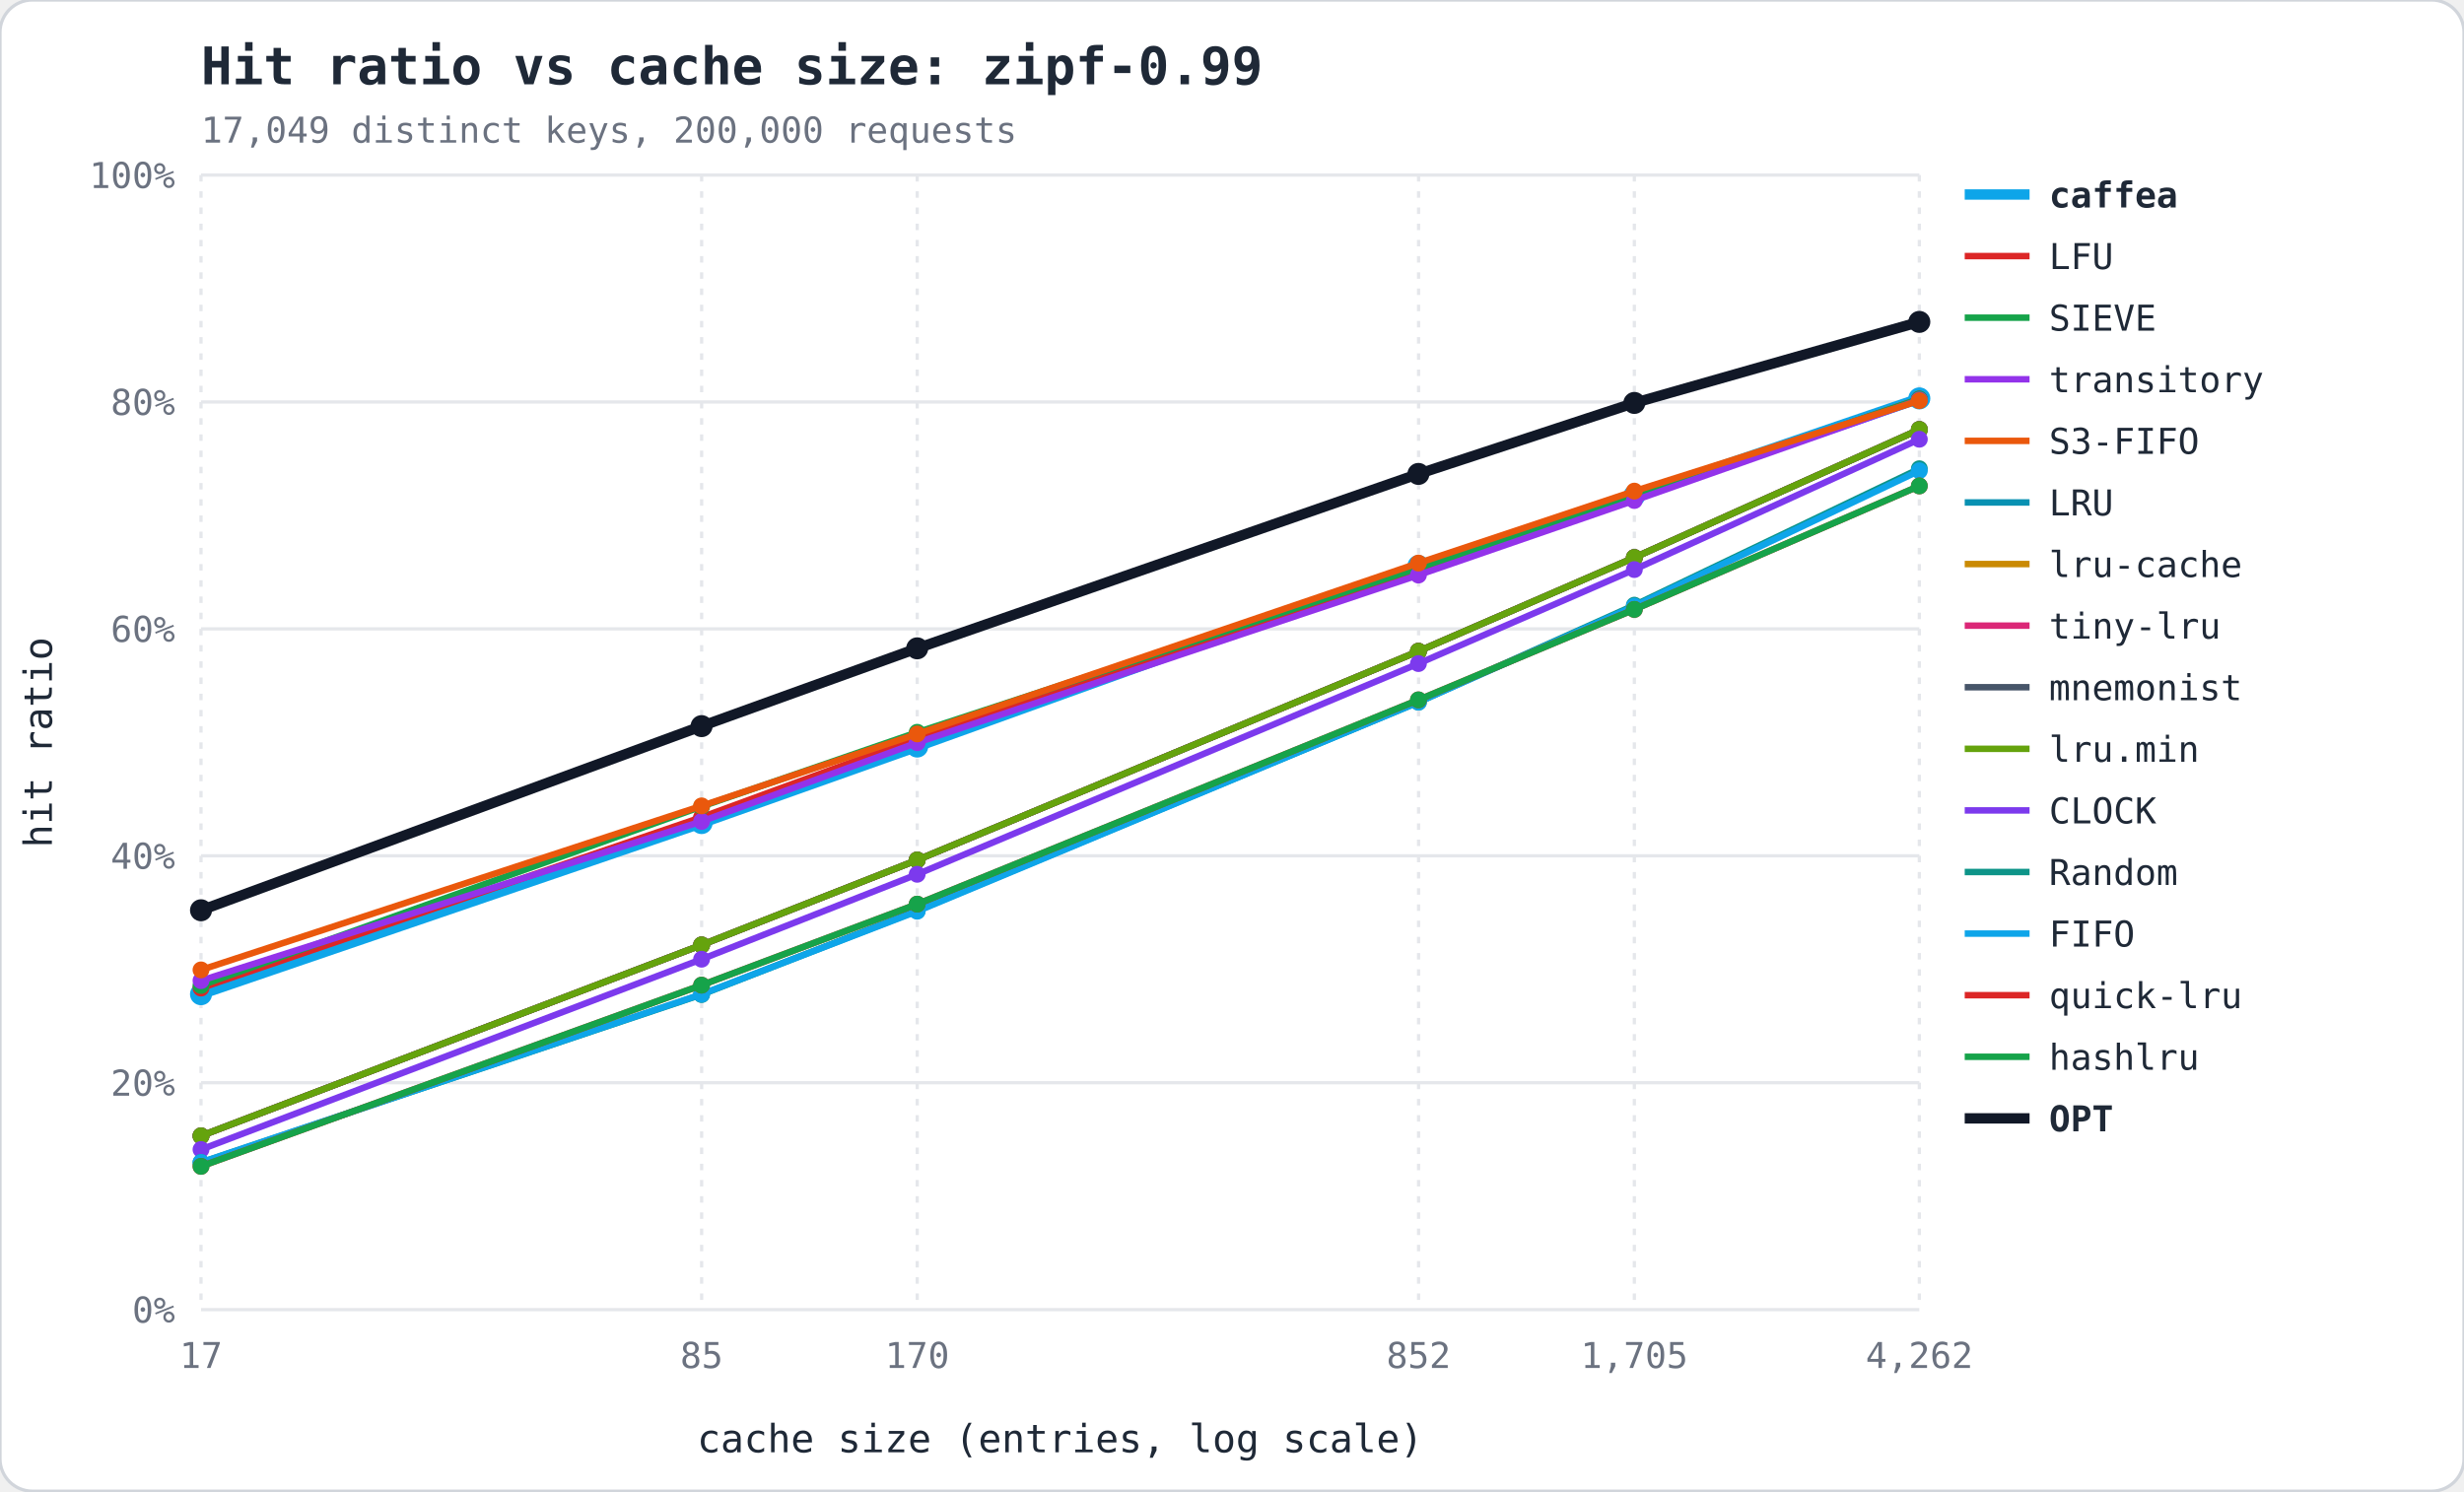
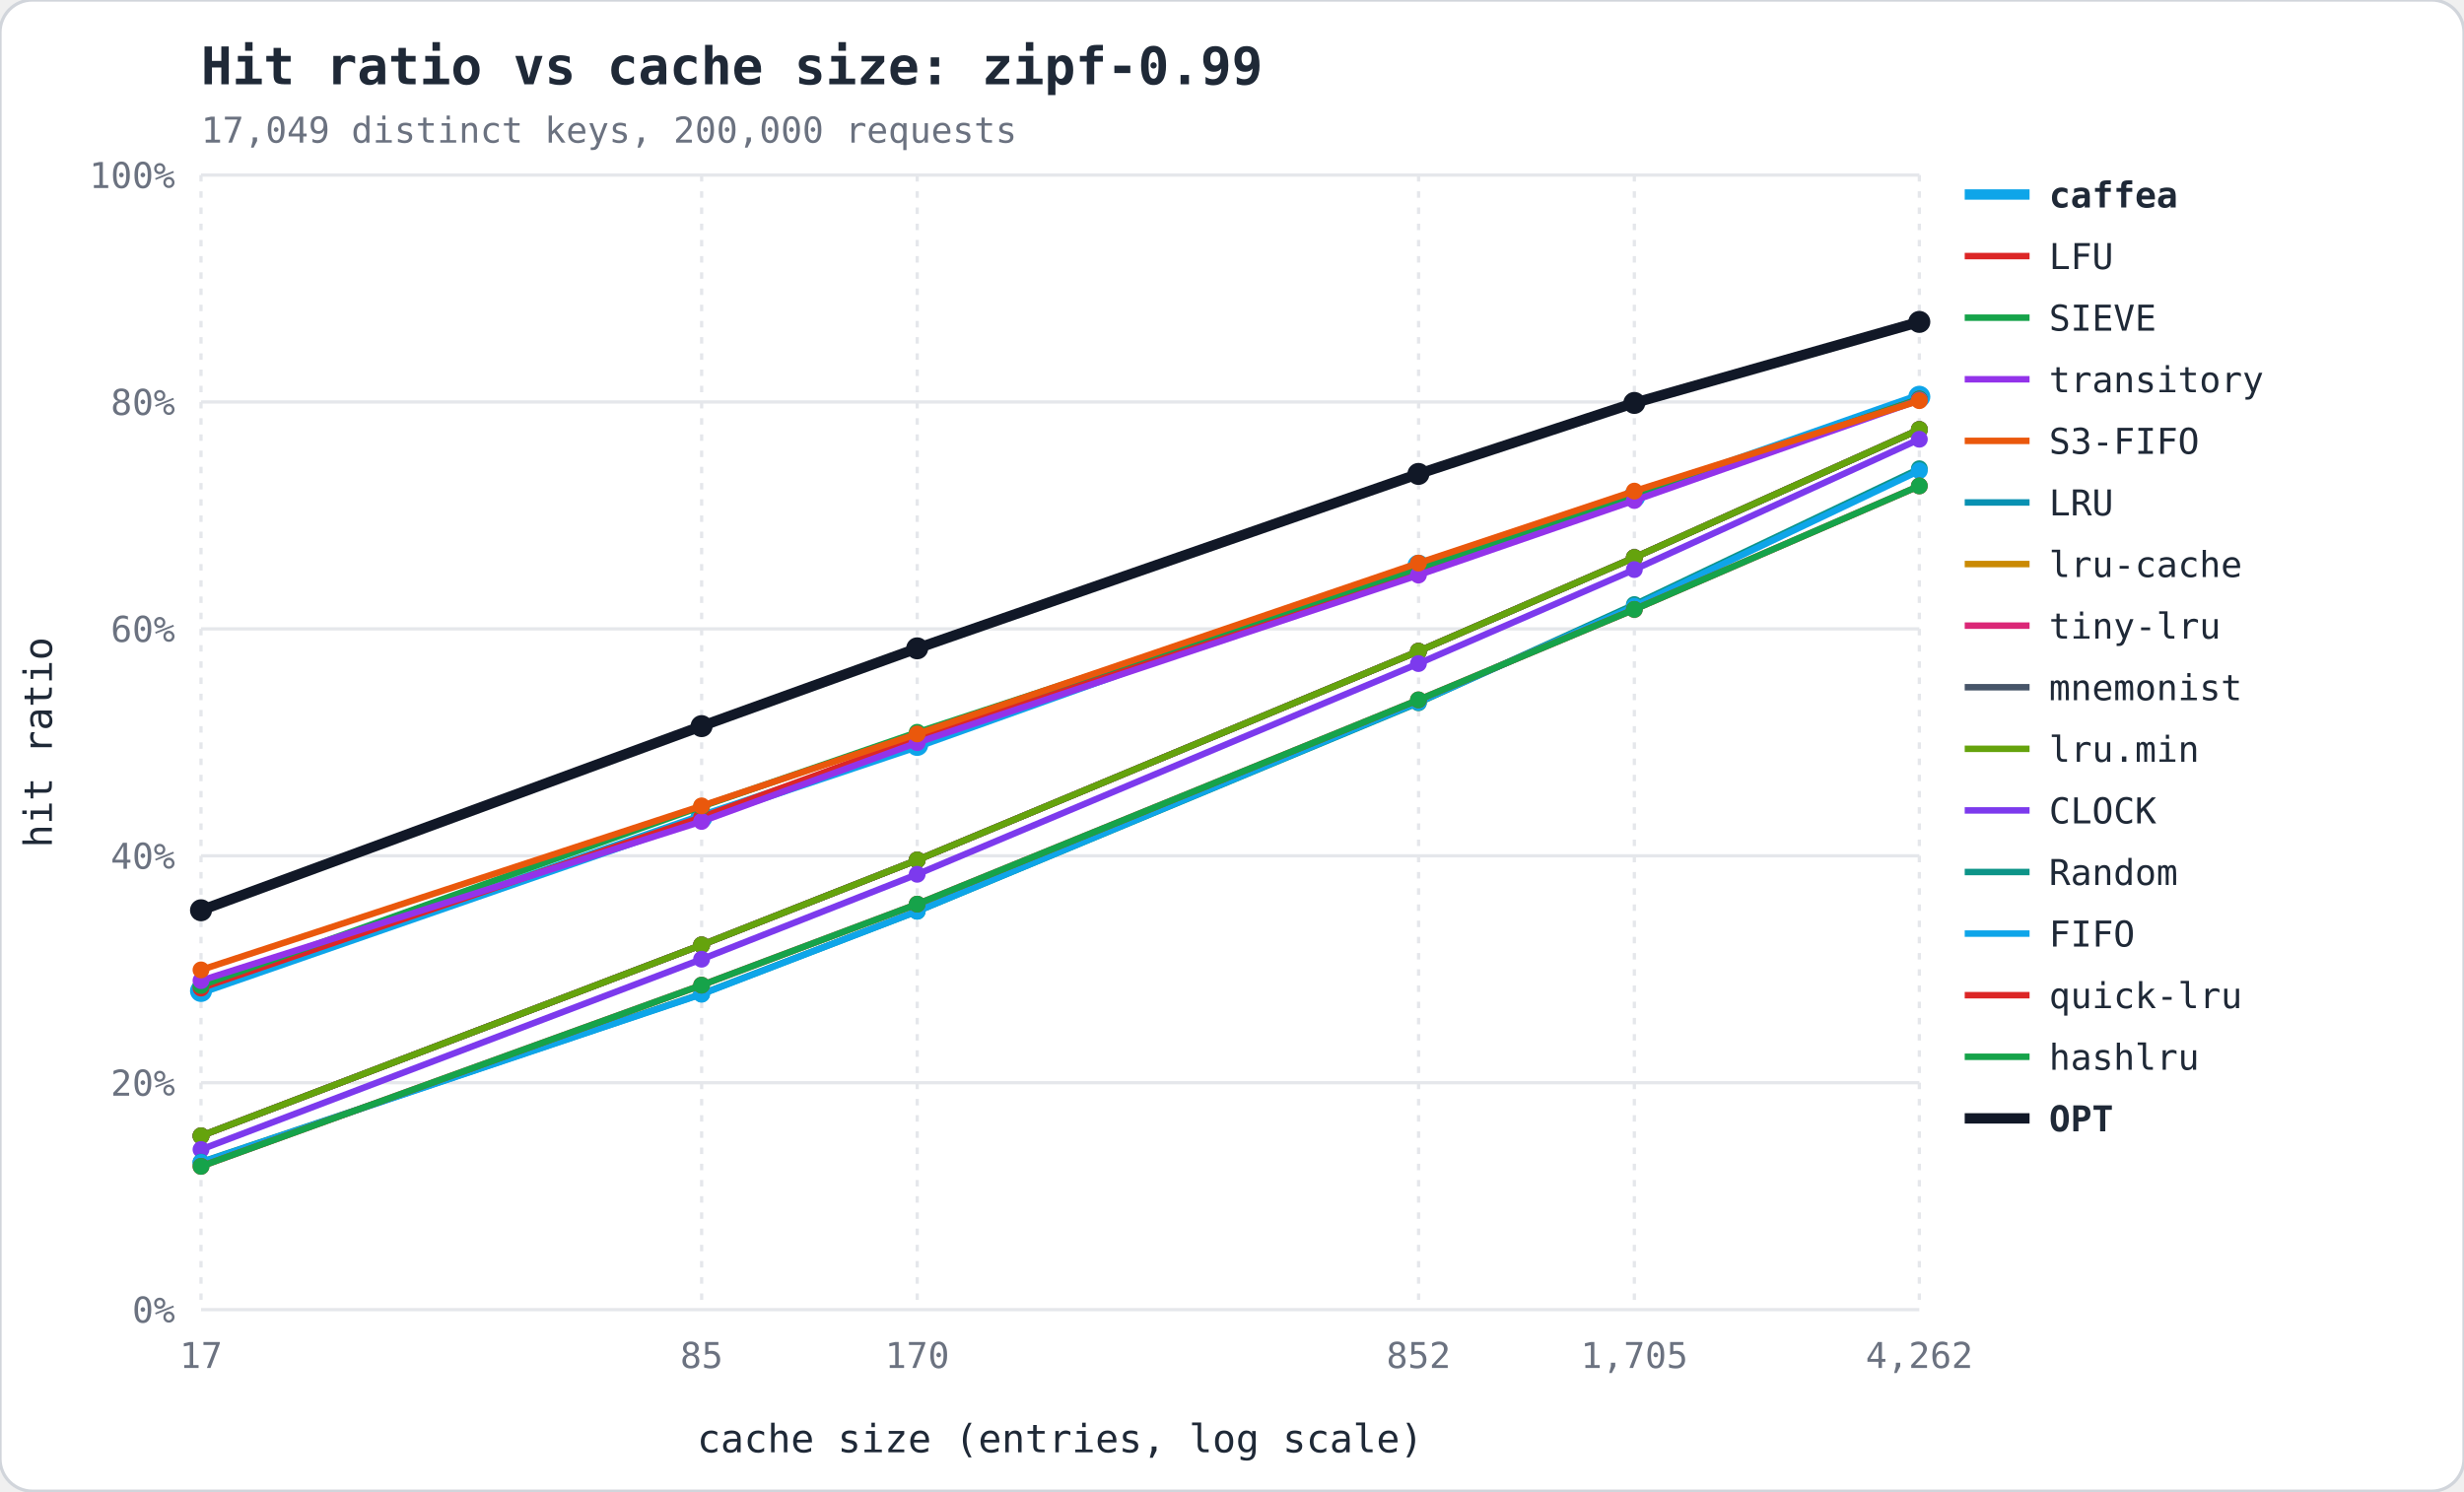
<svg xmlns="http://www.w3.org/2000/svg" viewBox="0 0 760 460" width="760" height="460" role="img">
  <rect x="0" y="0" width="760" height="460" rx="10" fill="#ffffff" stroke="#d1d5db" />
  <text x="62" y="26" font-family="ui-monospace,monospace" font-size="16" font-weight="700" fill="#1f2937">Hit ratio vs cache size: zipf-0.99</text>
  <text x="62" y="44" font-family="ui-monospace,monospace" font-size="11" fill="#6b7280">17,049 distinct keys, 200,000 requests</text>
  <line x1="62" y1="404" x2="592" y2="404" stroke="#e5e7eb" />
  <text x="54" y="408" text-anchor="end" font-family="ui-monospace,monospace" font-size="11" fill="#6b7280">0%</text>
  <line x1="62" y1="334" x2="592" y2="334" stroke="#e5e7eb" />
  <text x="54" y="338" text-anchor="end" font-family="ui-monospace,monospace" font-size="11" fill="#6b7280">20%</text>
  <line x1="62" y1="264" x2="592" y2="264" stroke="#e5e7eb" />
  <text x="54" y="268" text-anchor="end" font-family="ui-monospace,monospace" font-size="11" fill="#6b7280">40%</text>
  <line x1="62" y1="194" x2="592" y2="194" stroke="#e5e7eb" />
  <text x="54" y="198" text-anchor="end" font-family="ui-monospace,monospace" font-size="11" fill="#6b7280">60%</text>
  <line x1="62" y1="124" x2="592" y2="124" stroke="#e5e7eb" />
  <text x="54" y="128" text-anchor="end" font-family="ui-monospace,monospace" font-size="11" fill="#6b7280">80%</text>
  <line x1="62" y1="54" x2="592" y2="54" stroke="#e5e7eb" />
  <text x="54" y="58" text-anchor="end" font-family="ui-monospace,monospace" font-size="11" fill="#6b7280">100%</text>
  <line x1="62" y1="54" x2="62" y2="404" stroke="#e5e7eb" stroke-dasharray="2,3" />
  <text x="62" y="422" text-anchor="middle" font-family="ui-monospace,monospace" font-size="11" fill="#6b7280">17</text>
  <line x1="216.41" y1="54" x2="216.41" y2="404" stroke="#e5e7eb" stroke-dasharray="2,3" />
  <text x="216.41" y="422" text-anchor="middle" font-family="ui-monospace,monospace" font-size="11" fill="#6b7280">85</text>
  <line x1="282.91" y1="54" x2="282.91" y2="404" stroke="#e5e7eb" stroke-dasharray="2,3" />
  <text x="282.91" y="422" text-anchor="middle" font-family="ui-monospace,monospace" font-size="11" fill="#6b7280">170</text>
  <line x1="437.545" y1="54" x2="437.545" y2="404" stroke="#e5e7eb" stroke-dasharray="2,3" />
  <text x="437.545" y="422" text-anchor="middle" font-family="ui-monospace,monospace" font-size="11" fill="#6b7280">852</text>
  <line x1="504.102" y1="54" x2="504.102" y2="404" stroke="#e5e7eb" stroke-dasharray="2,3" />
  <text x="504.102" y="422" text-anchor="middle" font-family="ui-monospace,monospace" font-size="11" fill="#6b7280">1,705</text>
  <line x1="592" y1="54" x2="592" y2="404" stroke="#e5e7eb" stroke-dasharray="2,3" />
  <text x="592" y="422" text-anchor="middle" font-family="ui-monospace,monospace" font-size="11" fill="#6b7280">4,262</text>
  <text x="327" y="448" text-anchor="middle" font-family="ui-monospace,monospace" font-size="12" fill="#1f2937">cache size (entries, log scale)</text>
  <text x="16" y="229" text-anchor="middle" font-family="ui-monospace,monospace" font-size="12" fill="#1f2937" transform="rotate(-90 16 229)">hit ratio</text>
-   <polyline points="62.0,306.7 216.4,253.9 282.9,230.3 437.5,174.6 504.1,152.9 592.0,122.9" fill="none" stroke="#0ea5e9" stroke-width="3.2" stroke-linejoin="round" />
-   <circle cx="62.0" cy="306.7" r="3.4" fill="#0ea5e9" />
-   <circle cx="216.4" cy="253.9" r="3.4" fill="#0ea5e9" />
-   <circle cx="282.9" cy="230.3" r="3.4" fill="#0ea5e9" />
-   <circle cx="437.5" cy="174.6" r="3.4" fill="#0ea5e9" />
-   <circle cx="504.1" cy="152.9" r="3.4" fill="#0ea5e9" />
-   <circle cx="592.0" cy="122.9" r="3.4" fill="#0ea5e9" />
+   <polyline points="62.0,305.7 216.4,252.1 282.9,229.8 437.5,174.5 504.1,153.2 592.0,122.4" fill="none" stroke="#0ea5e9" stroke-width="3.2" stroke-linejoin="round" />
+   <circle cx="62.0" cy="305.7" r="3.4" fill="#0ea5e9" />
+   <circle cx="216.4" cy="252.1" r="3.4" fill="#0ea5e9" />
+   <circle cx="282.9" cy="229.8" r="3.4" fill="#0ea5e9" />
+   <circle cx="437.5" cy="174.5" r="3.4" fill="#0ea5e9" />
+   <circle cx="504.1" cy="153.2" r="3.4" fill="#0ea5e9" />
+   <circle cx="592.0" cy="122.4" r="3.4" fill="#0ea5e9" />
  <line x1="606" y1="60" x2="626" y2="60" stroke="#0ea5e9" stroke-width="3.2" />
  <text x="632" y="64" font-family="ui-monospace,monospace" font-size="11" font-weight="700" fill="#1f2937">caffea</text>
  <polyline points="62.0,304.8 216.4,252.1 282.9,227.7 437.5,175.8 504.1,153.2 592.0,123.1" fill="none" stroke="#dc2626" stroke-width="2" stroke-linejoin="round" />
  <circle cx="62.0" cy="304.8" r="2.6" fill="#dc2626" />
  <circle cx="216.4" cy="252.1" r="2.6" fill="#dc2626" />
  <circle cx="282.9" cy="227.7" r="2.6" fill="#dc2626" />
  <circle cx="437.5" cy="175.8" r="2.6" fill="#dc2626" />
  <circle cx="504.1" cy="153.2" r="2.6" fill="#dc2626" />
  <circle cx="592.0" cy="123.1" r="2.6" fill="#dc2626" />
  <line x1="606" y1="79" x2="626" y2="79" stroke="#dc2626" stroke-width="2" />
  <text x="632" y="83" font-family="ui-monospace,monospace" font-size="11" font-weight="400" fill="#1f2937">LFU</text>
  <polyline points="62.0,304.0 216.4,248.8 282.9,225.9 437.5,175.2 504.1,153.2 592.0,123.1" fill="none" stroke="#16a34a" stroke-width="2" stroke-linejoin="round" />
  <circle cx="62.0" cy="304.0" r="2.6" fill="#16a34a" />
  <circle cx="216.4" cy="248.8" r="2.6" fill="#16a34a" />
  <circle cx="282.9" cy="225.9" r="2.6" fill="#16a34a" />
  <circle cx="437.5" cy="175.2" r="2.6" fill="#16a34a" />
  <circle cx="504.1" cy="153.2" r="2.6" fill="#16a34a" />
  <circle cx="592.0" cy="123.1" r="2.6" fill="#16a34a" />
  <line x1="606" y1="98" x2="626" y2="98" stroke="#16a34a" stroke-width="2" />
  <text x="632" y="102" font-family="ui-monospace,monospace" font-size="11" font-weight="400" fill="#1f2937">SIEVE</text>
  <polyline points="62.0,302.5 216.4,253.4 282.9,229.1 437.5,177.4 504.1,154.4 592.0,123.4" fill="none" stroke="#9333ea" stroke-width="2" stroke-linejoin="round" />
  <circle cx="62.0" cy="302.5" r="2.6" fill="#9333ea" />
  <circle cx="216.4" cy="253.4" r="2.6" fill="#9333ea" />
  <circle cx="282.9" cy="229.1" r="2.6" fill="#9333ea" />
  <circle cx="437.5" cy="177.4" r="2.6" fill="#9333ea" />
  <circle cx="504.1" cy="154.4" r="2.6" fill="#9333ea" />
  <circle cx="592.0" cy="123.4" r="2.6" fill="#9333ea" />
  <line x1="606" y1="117" x2="626" y2="117" stroke="#9333ea" stroke-width="2" />
  <text x="632" y="121" font-family="ui-monospace,monospace" font-size="11" font-weight="400" fill="#1f2937">transitory</text>
  <polyline points="62.0,299.2 216.4,248.6 282.9,226.4 437.5,173.7 504.1,151.5 592.0,123.6" fill="none" stroke="#ea580c" stroke-width="2" stroke-linejoin="round" />
  <circle cx="62.0" cy="299.2" r="2.6" fill="#ea580c" />
  <circle cx="216.4" cy="248.6" r="2.6" fill="#ea580c" />
  <circle cx="282.9" cy="226.4" r="2.6" fill="#ea580c" />
  <circle cx="437.5" cy="173.7" r="2.6" fill="#ea580c" />
  <circle cx="504.1" cy="151.5" r="2.6" fill="#ea580c" />
  <circle cx="592.0" cy="123.6" r="2.6" fill="#ea580c" />
  <line x1="606" y1="136" x2="626" y2="136" stroke="#ea580c" stroke-width="2" />
  <text x="632" y="140" font-family="ui-monospace,monospace" font-size="11" font-weight="400" fill="#1f2937">S3-FIFO</text>
  <polyline points="62.0,350.4 216.4,291.5 282.9,265.3 437.5,200.9 504.1,172.0 592.0,132.5" fill="none" stroke="#0891b2" stroke-width="2" stroke-linejoin="round" />
  <circle cx="62.0" cy="350.4" r="2.6" fill="#0891b2" />
  <circle cx="216.4" cy="291.5" r="2.6" fill="#0891b2" />
  <circle cx="282.9" cy="265.3" r="2.6" fill="#0891b2" />
  <circle cx="437.5" cy="200.9" r="2.6" fill="#0891b2" />
  <circle cx="504.1" cy="172.0" r="2.6" fill="#0891b2" />
  <circle cx="592.0" cy="132.5" r="2.6" fill="#0891b2" />
  <line x1="606" y1="155" x2="626" y2="155" stroke="#0891b2" stroke-width="2" />
  <text x="632" y="159" font-family="ui-monospace,monospace" font-size="11" font-weight="400" fill="#1f2937">LRU</text>
  <polyline points="62.0,350.4 216.4,291.5 282.9,265.3 437.5,200.9 504.1,172.0 592.0,132.5" fill="none" stroke="#ca8a04" stroke-width="2" stroke-linejoin="round" />
  <circle cx="62.0" cy="350.4" r="2.6" fill="#ca8a04" />
  <circle cx="216.4" cy="291.5" r="2.6" fill="#ca8a04" />
  <circle cx="282.9" cy="265.3" r="2.6" fill="#ca8a04" />
  <circle cx="437.5" cy="200.9" r="2.6" fill="#ca8a04" />
  <circle cx="504.1" cy="172.0" r="2.6" fill="#ca8a04" />
  <circle cx="592.0" cy="132.5" r="2.6" fill="#ca8a04" />
  <line x1="606" y1="174" x2="626" y2="174" stroke="#ca8a04" stroke-width="2" />
  <text x="632" y="178" font-family="ui-monospace,monospace" font-size="11" font-weight="400" fill="#1f2937">lru-cache</text>
  <polyline points="62.0,350.4 216.4,291.5 282.9,265.3 437.5,200.9 504.1,172.0 592.0,132.5" fill="none" stroke="#db2777" stroke-width="2" stroke-linejoin="round" />
  <circle cx="62.0" cy="350.4" r="2.6" fill="#db2777" />
  <circle cx="216.4" cy="291.5" r="2.6" fill="#db2777" />
  <circle cx="282.9" cy="265.3" r="2.6" fill="#db2777" />
  <circle cx="437.5" cy="200.9" r="2.6" fill="#db2777" />
  <circle cx="504.1" cy="172.0" r="2.6" fill="#db2777" />
  <circle cx="592.0" cy="132.5" r="2.6" fill="#db2777" />
  <line x1="606" y1="193" x2="626" y2="193" stroke="#db2777" stroke-width="2" />
  <text x="632" y="197" font-family="ui-monospace,monospace" font-size="11" font-weight="400" fill="#1f2937">tiny-lru</text>
  <polyline points="62.0,350.4 216.4,291.5 282.9,265.3 437.5,200.9 504.1,172.0 592.0,132.5" fill="none" stroke="#475569" stroke-width="2" stroke-linejoin="round" />
  <circle cx="62.0" cy="350.4" r="2.6" fill="#475569" />
  <circle cx="216.4" cy="291.5" r="2.6" fill="#475569" />
  <circle cx="282.9" cy="265.3" r="2.6" fill="#475569" />
  <circle cx="437.5" cy="200.9" r="2.6" fill="#475569" />
  <circle cx="504.1" cy="172.0" r="2.6" fill="#475569" />
  <circle cx="592.0" cy="132.5" r="2.6" fill="#475569" />
  <line x1="606" y1="212" x2="626" y2="212" stroke="#475569" stroke-width="2" />
  <text x="632" y="216" font-family="ui-monospace,monospace" font-size="11" font-weight="400" fill="#1f2937">mnemonist</text>
  <polyline points="62.0,350.4 216.4,291.5 282.9,265.3 437.5,200.9 504.1,172.0 592.0,132.5" fill="none" stroke="#65a30d" stroke-width="2" stroke-linejoin="round" />
  <circle cx="62.0" cy="350.4" r="2.6" fill="#65a30d" />
  <circle cx="216.4" cy="291.5" r="2.6" fill="#65a30d" />
  <circle cx="282.9" cy="265.3" r="2.6" fill="#65a30d" />
  <circle cx="437.5" cy="200.9" r="2.6" fill="#65a30d" />
  <circle cx="504.1" cy="172.0" r="2.6" fill="#65a30d" />
  <circle cx="592.0" cy="132.5" r="2.6" fill="#65a30d" />
  <line x1="606" y1="231" x2="626" y2="231" stroke="#65a30d" stroke-width="2" />
  <text x="632" y="235" font-family="ui-monospace,monospace" font-size="11" font-weight="400" fill="#1f2937">lru.min</text>
  <polyline points="62.0,354.6 216.4,295.9 282.9,269.7 437.5,204.7 504.1,175.7 592.0,135.5" fill="none" stroke="#7c3aed" stroke-width="2" stroke-linejoin="round" />
  <circle cx="62.0" cy="354.6" r="2.6" fill="#7c3aed" />
  <circle cx="216.4" cy="295.9" r="2.6" fill="#7c3aed" />
  <circle cx="282.9" cy="269.7" r="2.6" fill="#7c3aed" />
  <circle cx="437.5" cy="204.7" r="2.6" fill="#7c3aed" />
  <circle cx="504.1" cy="175.7" r="2.6" fill="#7c3aed" />
  <circle cx="592.0" cy="135.5" r="2.6" fill="#7c3aed" />
  <line x1="606" y1="250" x2="626" y2="250" stroke="#7c3aed" stroke-width="2" />
  <text x="632" y="254" font-family="ui-monospace,monospace" font-size="11" font-weight="400" fill="#1f2937">CLOCK</text>
-   <polyline points="62.0,358.6 216.4,306.8 282.9,280.9 437.5,216.6 504.1,186.7 592.0,144.6" fill="none" stroke="#0d9488" stroke-width="2" stroke-linejoin="round" />
-   <circle cx="62.0" cy="358.6" r="2.6" fill="#0d9488" />
-   <circle cx="216.4" cy="306.8" r="2.6" fill="#0d9488" />
-   <circle cx="282.9" cy="280.9" r="2.6" fill="#0d9488" />
-   <circle cx="437.5" cy="216.6" r="2.6" fill="#0d9488" />
-   <circle cx="504.1" cy="186.7" r="2.6" fill="#0d9488" />
+   <polyline points="62.0,358.5 216.4,306.6 282.9,281.1 437.5,216.8 504.1,186.5 592.0,144.6" fill="none" stroke="#0d9488" stroke-width="2" stroke-linejoin="round" />
+   <circle cx="62.0" cy="358.5" r="2.6" fill="#0d9488" />
+   <circle cx="216.4" cy="306.6" r="2.6" fill="#0d9488" />
+   <circle cx="282.9" cy="281.1" r="2.6" fill="#0d9488" />
+   <circle cx="437.5" cy="216.8" r="2.6" fill="#0d9488" />
+   <circle cx="504.1" cy="186.5" r="2.6" fill="#0d9488" />
  <circle cx="592.0" cy="144.6" r="2.6" fill="#0d9488" />
  <line x1="606" y1="269" x2="626" y2="269" stroke="#0d9488" stroke-width="2" />
  <text x="632" y="273" font-family="ui-monospace,monospace" font-size="11" font-weight="400" fill="#1f2937">Random</text>
  <polyline points="62.0,358.6 216.4,306.7 282.9,281.1 437.5,216.6 504.1,187.0 592.0,145.2" fill="none" stroke="#0ea5e9" stroke-width="2" stroke-linejoin="round" />
  <circle cx="62.0" cy="358.6" r="2.6" fill="#0ea5e9" />
  <circle cx="216.4" cy="306.7" r="2.6" fill="#0ea5e9" />
  <circle cx="282.9" cy="281.1" r="2.6" fill="#0ea5e9" />
  <circle cx="437.5" cy="216.6" r="2.6" fill="#0ea5e9" />
  <circle cx="504.1" cy="187.0" r="2.6" fill="#0ea5e9" />
  <circle cx="592.0" cy="145.2" r="2.6" fill="#0ea5e9" />
  <line x1="606" y1="288" x2="626" y2="288" stroke="#0ea5e9" stroke-width="2" />
  <text x="632" y="292" font-family="ui-monospace,monospace" font-size="11" font-weight="400" fill="#1f2937">FIFO</text>
  <polyline points="62.0,359.8 216.4,303.9 282.9,278.9 437.5,215.9 504.1,188.0 592.0,149.9" fill="none" stroke="#dc2626" stroke-width="2" stroke-linejoin="round" />
  <circle cx="62.0" cy="359.8" r="2.6" fill="#dc2626" />
  <circle cx="216.4" cy="303.9" r="2.6" fill="#dc2626" />
  <circle cx="282.9" cy="278.9" r="2.6" fill="#dc2626" />
  <circle cx="437.5" cy="215.9" r="2.6" fill="#dc2626" />
  <circle cx="504.1" cy="188.0" r="2.6" fill="#dc2626" />
  <circle cx="592.0" cy="149.9" r="2.6" fill="#dc2626" />
  <line x1="606" y1="307" x2="626" y2="307" stroke="#dc2626" stroke-width="2" />
  <text x="632" y="311" font-family="ui-monospace,monospace" font-size="11" font-weight="400" fill="#1f2937">quick-lru</text>
  <polyline points="62.0,359.8 216.4,303.9 282.9,278.9 437.5,215.9 504.1,188.0 592.0,149.9" fill="none" stroke="#16a34a" stroke-width="2" stroke-linejoin="round" />
  <circle cx="62.0" cy="359.8" r="2.6" fill="#16a34a" />
  <circle cx="216.4" cy="303.9" r="2.6" fill="#16a34a" />
  <circle cx="282.9" cy="278.9" r="2.6" fill="#16a34a" />
  <circle cx="437.5" cy="215.9" r="2.6" fill="#16a34a" />
  <circle cx="504.1" cy="188.0" r="2.6" fill="#16a34a" />
  <circle cx="592.0" cy="149.9" r="2.6" fill="#16a34a" />
  <line x1="606" y1="326" x2="626" y2="326" stroke="#16a34a" stroke-width="2" />
  <text x="632" y="330" font-family="ui-monospace,monospace" font-size="11" font-weight="400" fill="#1f2937">hashlru</text>
  <polyline points="62.0,280.8 216.4,224.0 282.9,200.0 437.5,146.2 504.1,124.3 592.0,99.3" fill="none" stroke="#111827" stroke-width="3.2" stroke-linejoin="round" />
  <circle cx="62.0" cy="280.8" r="3.4" fill="#111827" />
  <circle cx="216.4" cy="224.0" r="3.4" fill="#111827" />
  <circle cx="282.9" cy="200.0" r="3.4" fill="#111827" />
  <circle cx="437.5" cy="146.2" r="3.4" fill="#111827" />
  <circle cx="504.1" cy="124.3" r="3.4" fill="#111827" />
  <circle cx="592.0" cy="99.3" r="3.4" fill="#111827" />
  <line x1="606" y1="345" x2="626" y2="345" stroke="#111827" stroke-width="3.2" />
  <text x="632" y="349" font-family="ui-monospace,monospace" font-size="11" font-weight="700" fill="#1f2937">OPT</text>
</svg>
